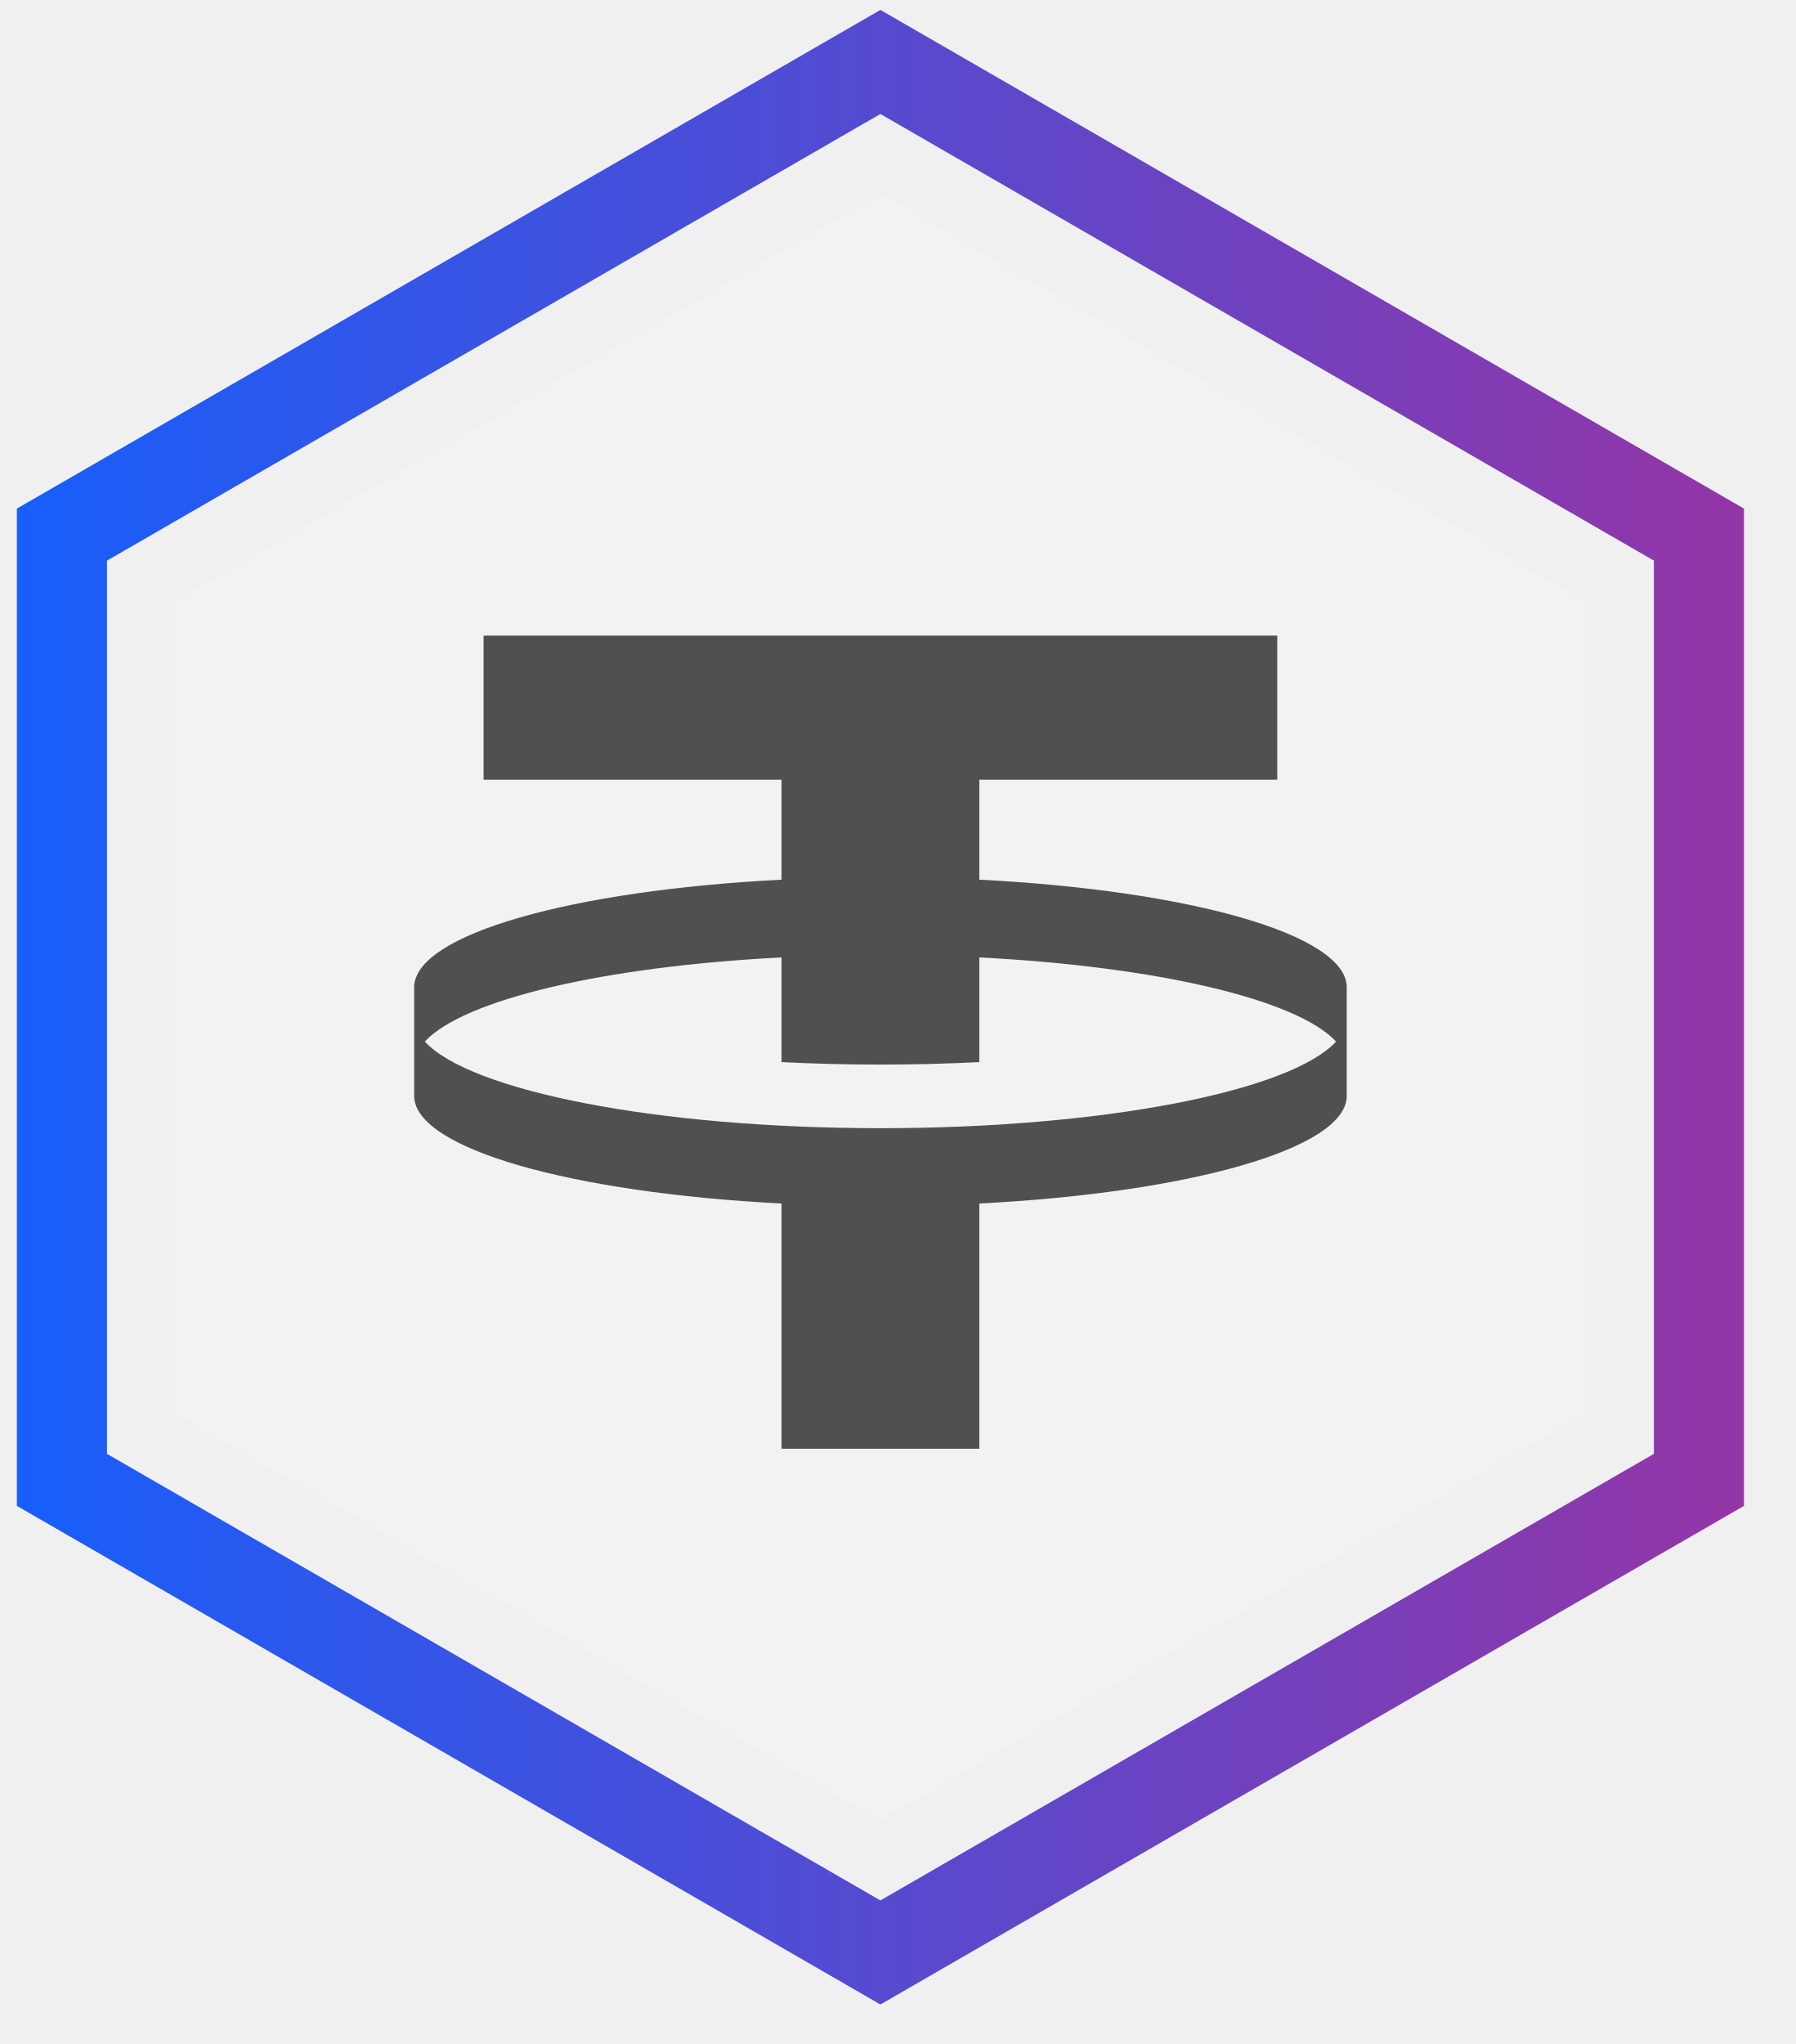
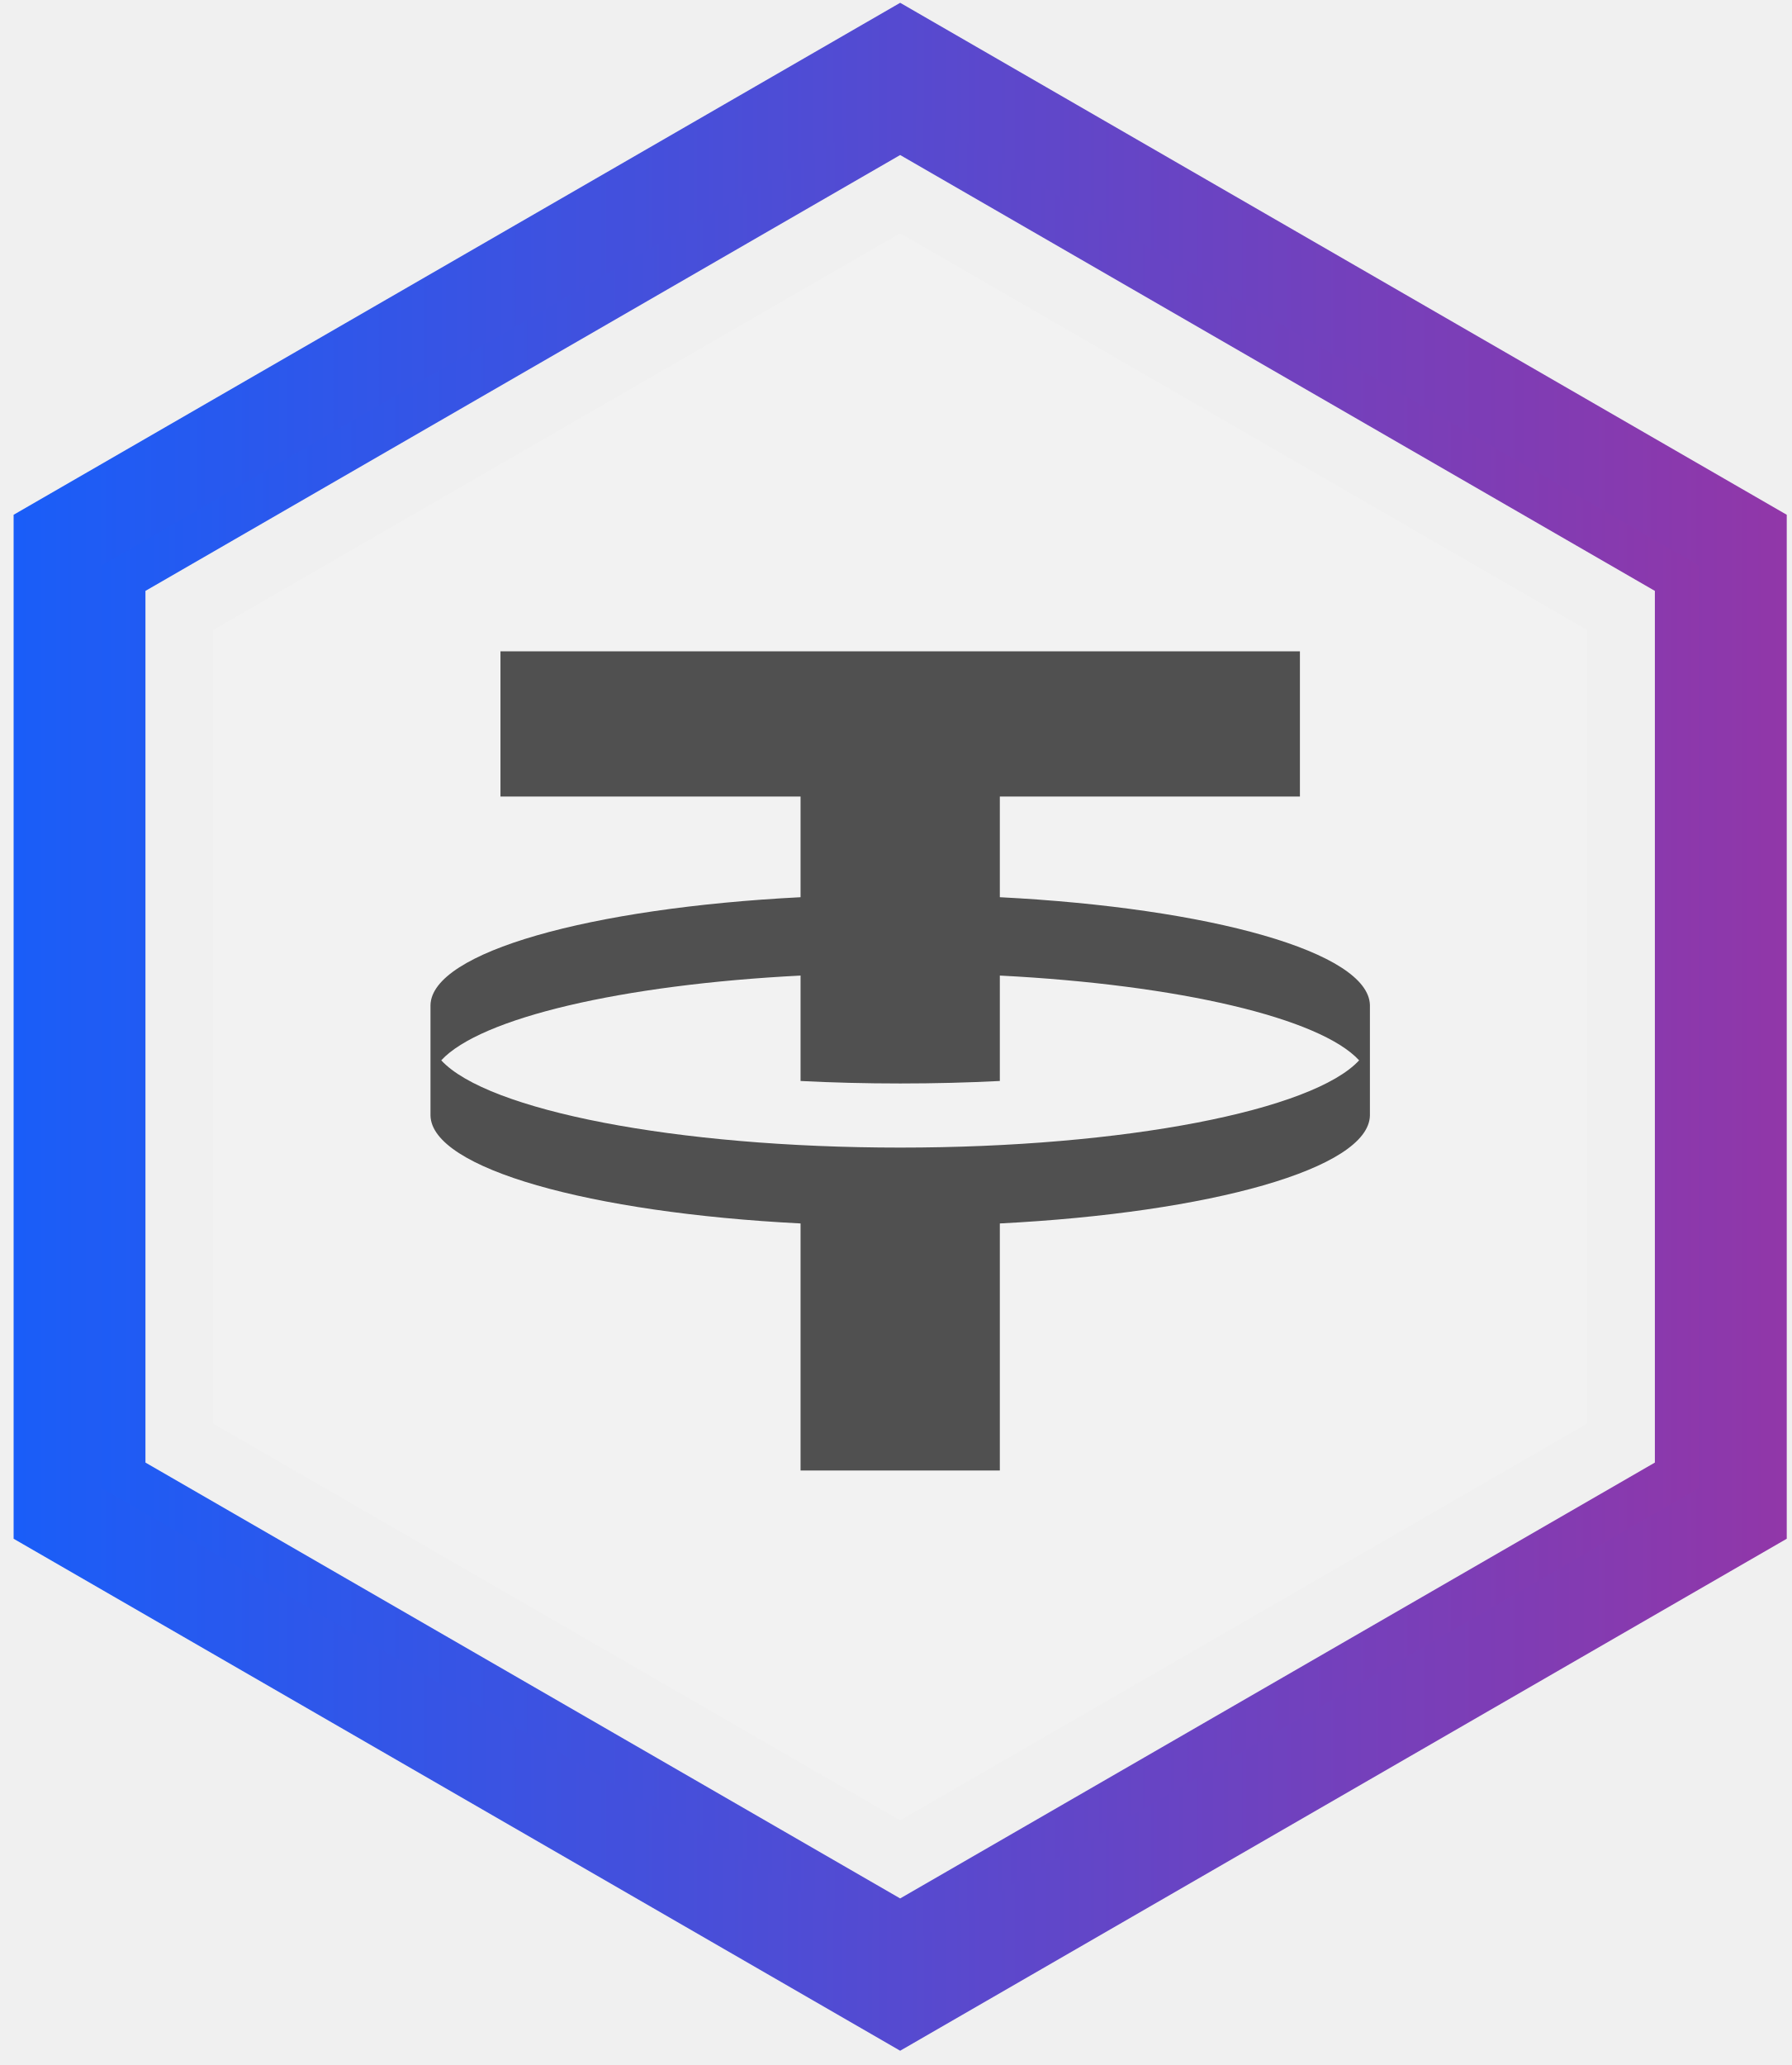
- <svg xmlns="http://www.w3.org/2000/svg" xmlns:xlink="http://www.w3.org/1999/xlink" width="29px" height="33px" viewBox="0 0 29 33" version="1.1">
+ <svg xmlns="http://www.w3.org/2000/svg" xmlns:xlink="http://www.w3.org/1999/xlink" width="105px" height="121px" viewBox="0 0 105 121" version="1.1">
  <defs>
    <linearGradient x1="-37.5%" y1="50%" x2="112.5%" y2="50%" id="linearGradient-1">
      <stop stop-color="#0F61FF" offset="0%" />
      <stop stop-color="#0F61FF" offset="18.466%" />
      <stop stop-color="#9F329F" offset="100%" />
    </linearGradient>
-     <polygon id="path-2" points="11.369 0 22.737 6.564 22.737 19.691 11.369 26.255 0 19.691 0 6.564" />
+     <linearGradient x1="-37.5%" y1="50%" x2="112.5%" y2="50%" id="linearGradient-2">
+       <stop stop-color="#0F61FF" offset="0%" />
+       <stop stop-color="#0F61FF" offset="18.466%" />
+       <stop stop-color="#9F329F" offset="100%" />
+     </linearGradient>
+     <polygon id="path-3" points="40.265 0 80.53 23.247 80.53 69.741 40.265 92.988 0 69.741 0 23.247" />
  </defs>
-   <g id="Page-1" stroke="none" stroke-width="1" fill="none" fill-rule="evenodd">
-     <g id="ꜰUSDt" transform="translate(1, 1)">
-       <polygon id="Path" stroke="url(#linearGradient-1)" stroke-width="1.455" points="0 7.631 13.216 0 26.433 7.631 26.433 22.892 13.216 30.522 0 22.892" />
-       <g id="Group-Clipped" transform="translate(1.848048, 2.134284)">
-         <mask id="mask-3" fill="white">
-           <use xlink:href="#path-2" />
+   <g id="ꜰTokens" stroke="none" stroke-width="1" fill="none" fill-rule="evenodd">
+     <g id="ꜰUSDt-(Tether)" transform="translate(0.797678, 0.163865)">
+       <path d="M101.347,31.487 L51.961,2.974 L2.576,31.487 L2.576,88.513 L51.961,117.026 L101.347,88.513 L101.347,31.487 Z M51.96,8.92 L96.193,34.46 L96.193,85.536 L51.96,111.076 L7.727,85.536 L7.727,34.46 L51.96,8.92 Z" id="Path" fill="url(#linearGradient-1)" fill-rule="nonzero" />
+       <path d="M103.923,30 L51.961,0 L0,30 L0,90 L51.961,120 L103.923,90 L103.923,30 Z M51.961,5.949 L98.771,32.974 L98.771,87.026 L51.961,114.051 L5.152,87.026 L5.152,32.974 L51.961,5.949 Z" id="Path" fill="url(#linearGradient-2)" fill-rule="nonzero" />
+       <g id="Clipped" transform="translate(11.69708, 13.50784)">
+         <mask id="mask-4" fill="white">
+           <use xlink:href="#path-3" />
        </mask>
-         <g id="path-2" />
-         <g id="Group" mask="url(#mask-3)">
-           <g transform="translate(-2.44961, -0.690925)">
-             <path d="M13.818,27.636 C21.45,27.636 27.636,21.45 27.636,13.818 C27.636,6.187 21.45,0 13.818,0 C6.187,0 0,6.187 0,13.818 C0,21.45 6.187,27.636 13.818,27.636 Z" id="Path" fill="#F2F2F2" fill-rule="nonzero" />
-             <path d="M20.226,7.818 L20.226,10.145 L15.415,10.145 L15.415,11.759 C18.794,11.931 21.329,12.639 21.348,13.488 L21.348,15.258 C21.329,16.106 18.794,16.814 15.415,16.987 L15.415,20.946 L12.221,20.946 L12.221,16.987 C8.842,16.814 6.308,16.106 6.289,15.258 L6.289,13.488 C6.308,12.639 8.842,11.931 12.221,11.759 L12.221,10.145 L7.41,10.145 L7.41,7.818 L20.226,7.818 Z M13.818,15.771 C17.424,15.771 20.437,15.172 21.175,14.373 C20.55,13.695 18.287,13.161 15.415,13.014 L15.415,14.704 C14.901,14.73 14.366,14.744 13.818,14.744 C13.27,14.744 12.736,14.73 12.221,14.704 L12.221,13.014 C9.349,13.161 7.087,13.695 6.461,14.373 C7.199,15.172 10.213,15.771 13.818,15.771 Z" id="Shape" fill="#505050" />
+         <g id="Path" />
+         <g id="Group" mask="url(#mask-4)" fill="#F2F2F2" fill-rule="nonzero">
+           <g transform="translate(-8.675983, -2.447105)" id="Path">
+             <path d="M48.941,97.882 C75.971,97.882 97.882,75.97 97.882,48.941 C97.882,21.912 75.971,0 48.941,0 C21.912,0 0,21.912 0,48.941 C0,75.97 21.912,97.882 48.941,97.882 Z" />
          </g>
        </g>
      </g>
+       <path d="M75.39,38.002 L75.39,46.51 L57.802,46.51 L57.802,52.409 C70.155,53.04 79.423,55.629 79.492,58.732 L79.492,65.202 C79.422,68.305 70.155,70.894 57.802,71.525 L57.802,86.002 L46.123,86.002 L46.123,71.525 C33.77,70.894 24.501,68.305 24.433,65.202 L24.433,58.732 C24.502,55.629 33.77,53.04 46.123,52.409 L46.123,46.51 L28.534,46.51 L28.534,38.002 L75.39,38.002 Z M51.962,67.08 C65.145,67.08 76.164,64.891 78.86,61.967 C76.574,59.488 68.302,57.536 57.802,57 L57.802,63.177 C55.92,63.273 53.966,63.323 51.962,63.323 C49.958,63.323 48.005,63.273 46.123,63.177 L46.123,57 C35.622,57.536 27.351,59.488 25.064,61.967 C27.761,64.891 38.779,67.08 51.962,67.08 Z" id="Shape" fill="#505050" />
    </g>
  </g>
</svg>
